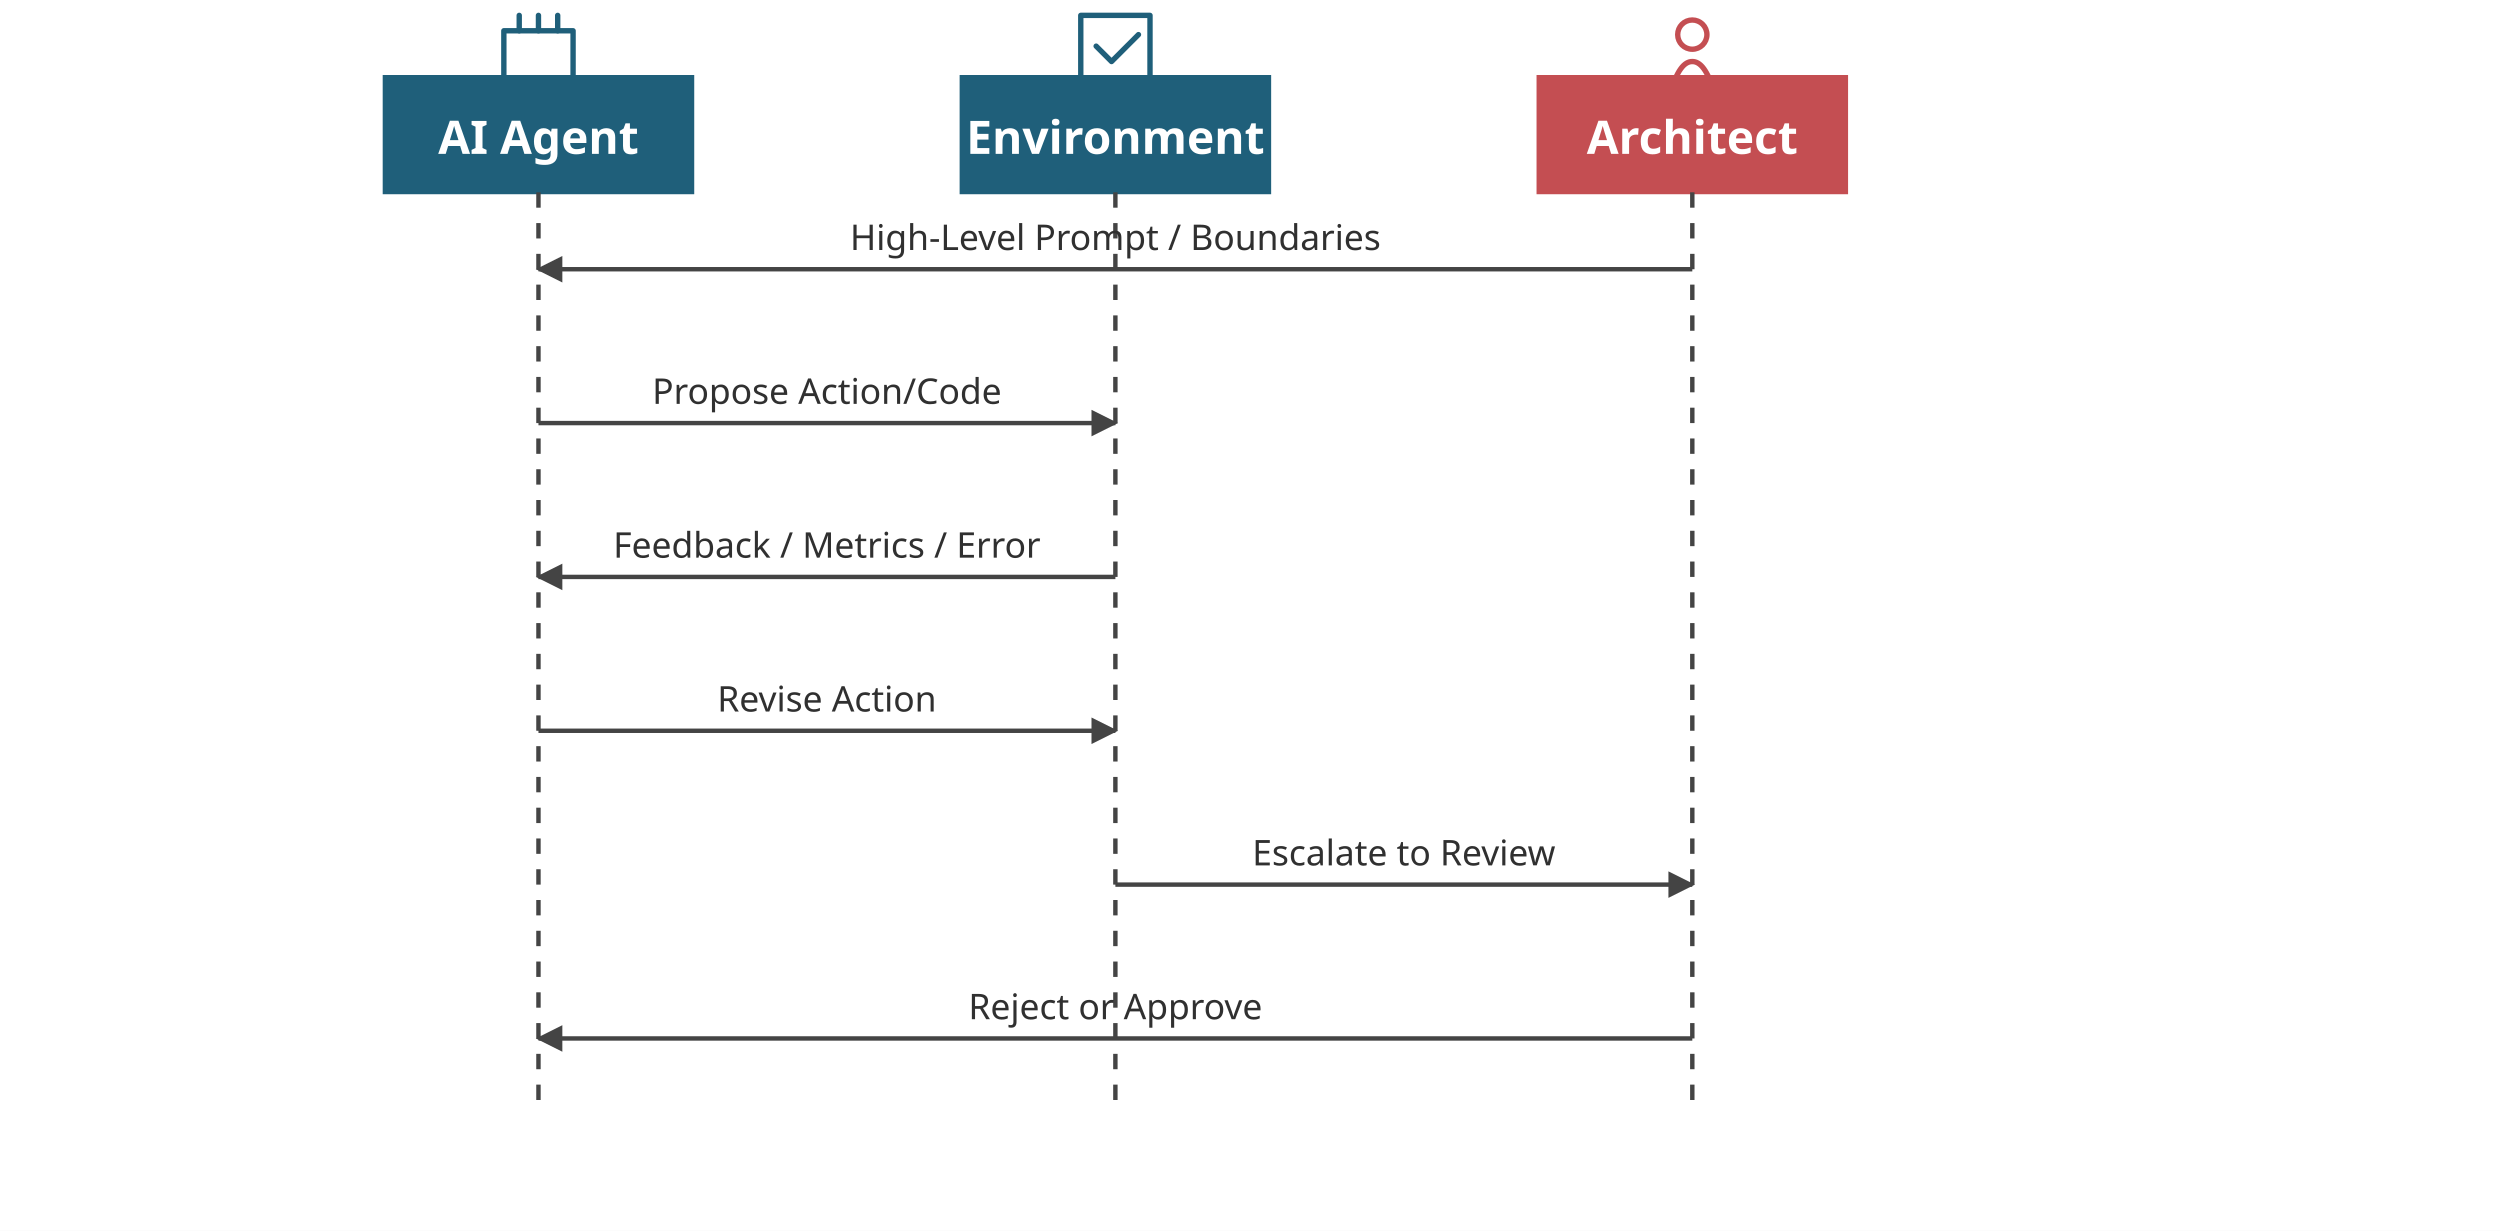
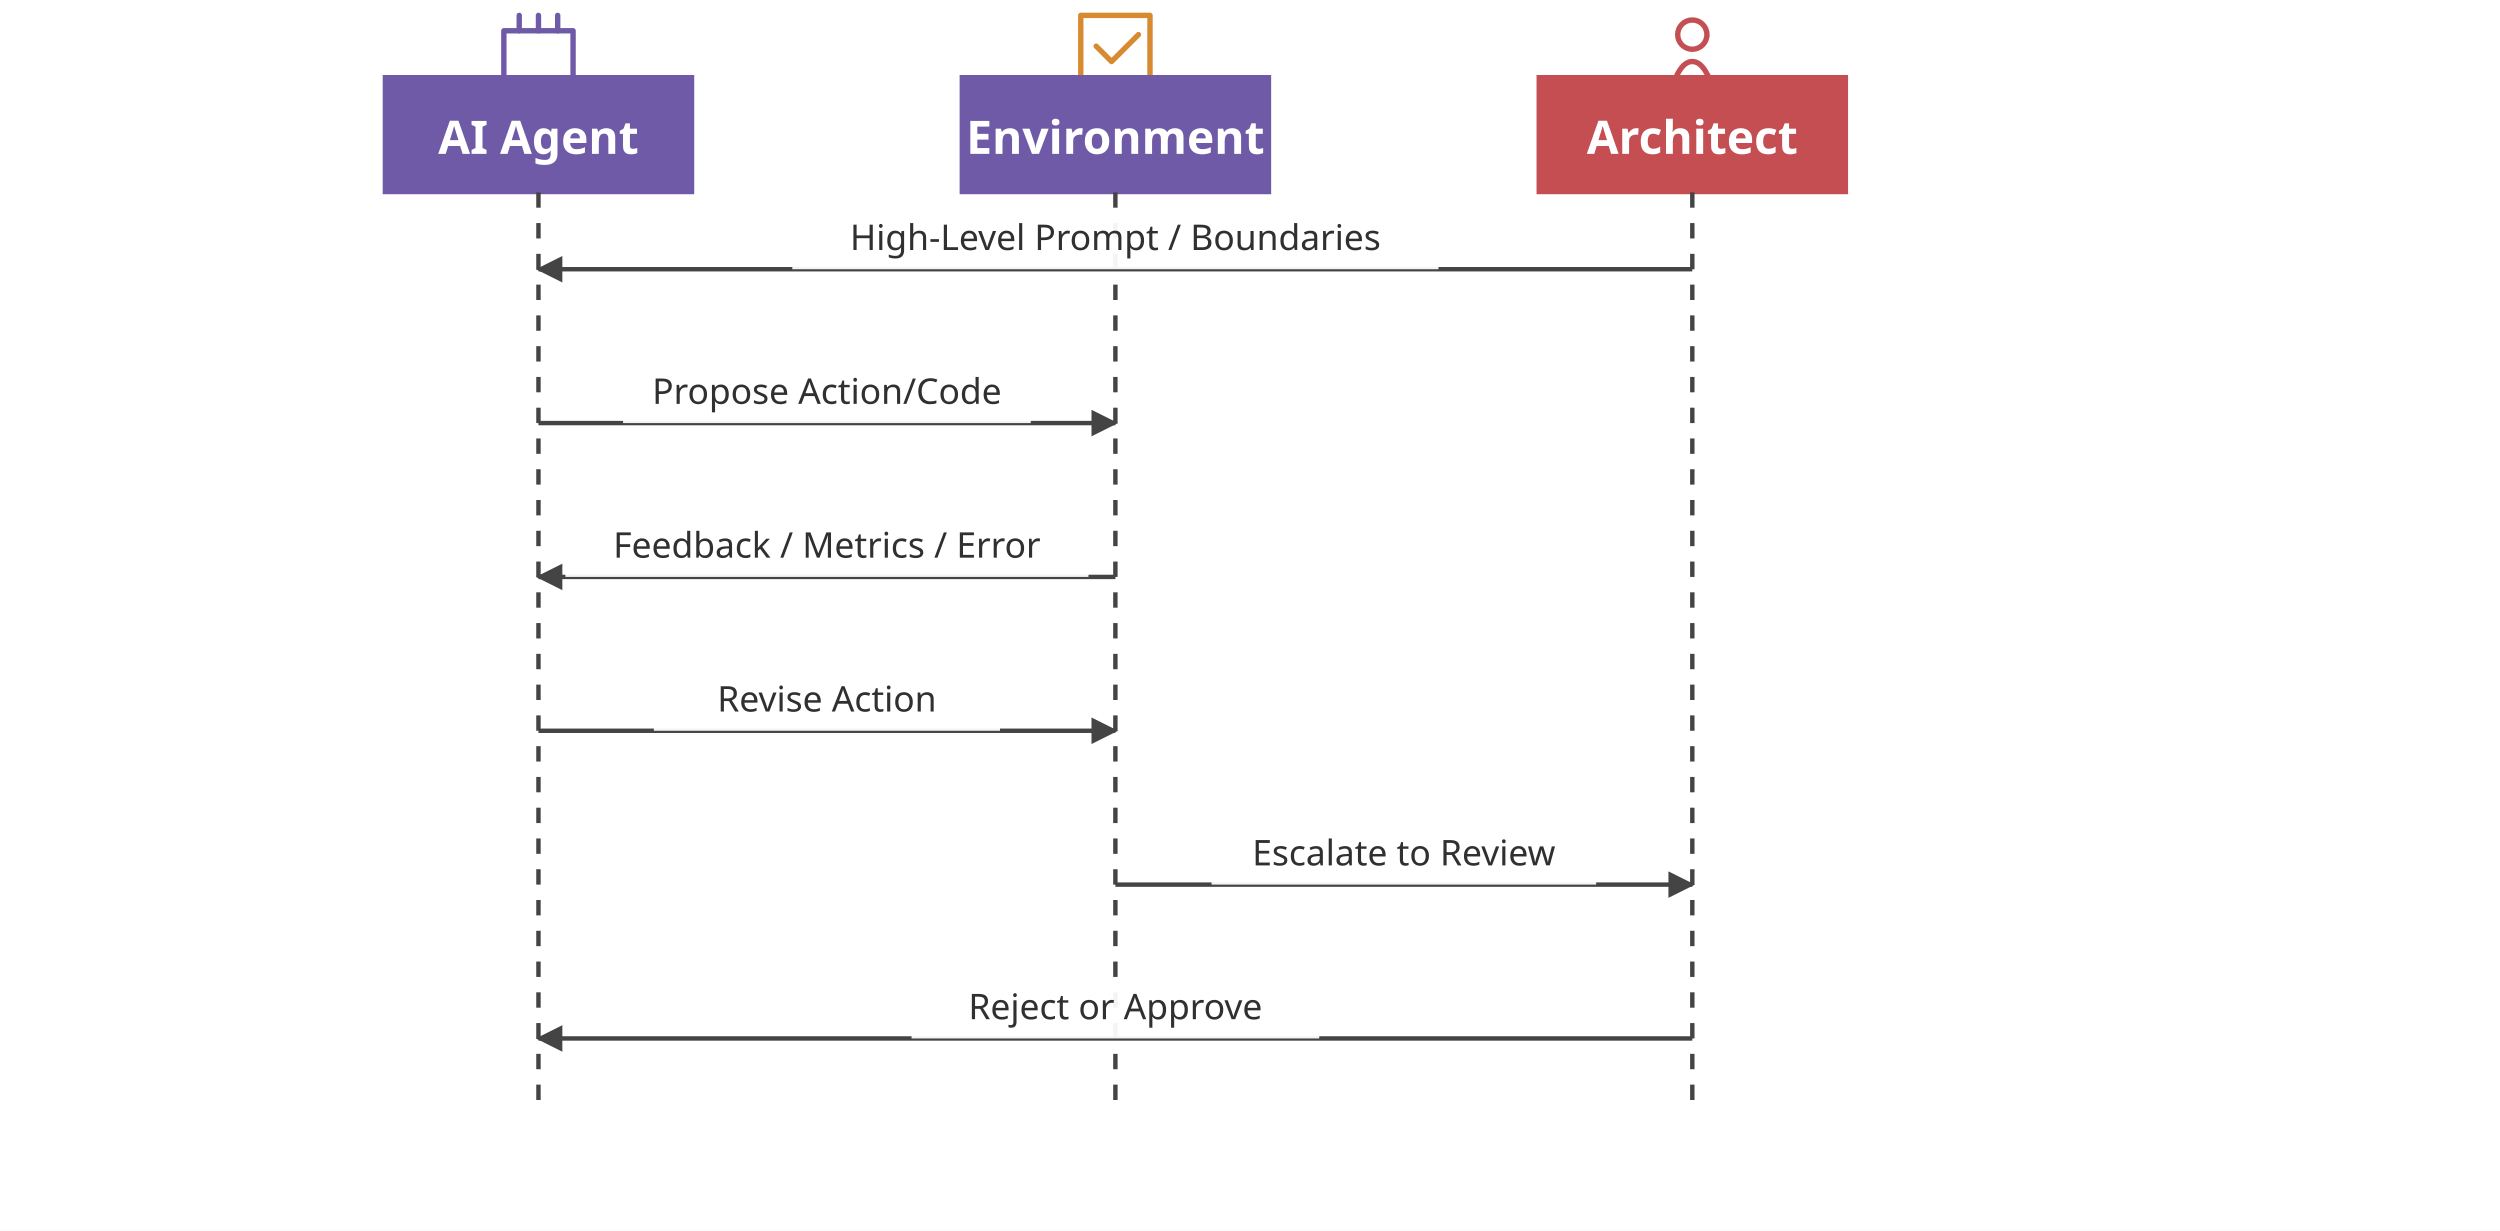
<svg xmlns="http://www.w3.org/2000/svg" viewBox="50 30 650 320" role="img">
  <defs>
    <marker id="arrow" viewBox="0 0 10 10" refX="9" refY="5" markerWidth="6" markerHeight="6" orient="auto-start-reverse">
      <path d="M 0 0 L 10 5 L 0 10 z" fill="#444444" />
    </marker>
    <style>
      .font { font-family: sans-serif; }
      .title { font-size: 16px; font-weight: 700; fill: #202020; }
      .label { font-size: 14.4px; font-weight: 700; fill: #202020; }
      .label-white { font-size: 14.4px; font-weight: 700; fill: #FFFFFF; }
      .small { font-size: 9.2px; fill: #303030; }
      .center { font-size: 12.0px; font-weight: 700; fill: #202020; }
      .center-white { font-size: 12.0px; font-weight: 700; fill: #FFFFFF; }
      .note { font-size: 10.4px; font-weight: 700; fill: #1F5F7A; }
      .muted { font-size: 8.8px; fill: #555555; }
+       .label-bg { fill: #FFFFFF; opacity: 0.94; }
      .line { stroke: #444444; stroke-width: 1.15; fill: none; }
      .line-dashed { stroke: #444444; stroke-width: 1.15; fill: none; stroke-dasharray: 4,4; }
      .thin { stroke: #6F7E86; stroke-width: 1.05; fill: none; }
      .arrow-end { marker-end: url(#arrow); }
      .glyph { fill: none; stroke: currentColor; stroke-width: 1.4; stroke-linecap: round; stroke-linejoin: round; }
-       .glyph-agent { color: #1F5F7A; }
-       .glyph-env { color: #1F5F7A; }
+       .glyph-agent { color: #6F5AA8; }
+       .glyph-env { color: #D88A30; }
      .glyph-human { color: #C44E52; }
    </style>
  </defs>
  <rect x="50" y="30" width="650" height="320" fill="#FFFFFF" />
  <g class="font">
    <g class="glyph glyph-agent" transform="translate(181 34)">
      <rect x="0" y="4" width="18" height="14" />
      <path d="M 4 0 L 4 4" />
      <path d="M 9 0 L 9 4" />
      <path d="M 14 0 L 14 4" />
      <path d="M 4 18 L 4 22" />
      <path d="M 9 18 L 9 22" />
      <path d="M 14 18 L 14 22" />
    </g>
-     <rect x="150" y="50" width="80" height="30" fill="#1F5F7A" stroke="#1F5F7A" />
+     <rect x="150" y="50" width="80" height="30" fill="#6F5AA8" stroke="#6F5AA8" />
    <text class="center-white" x="190" y="70" text-anchor="middle">AI Agent</text>
    <g class="glyph glyph-env" transform="translate(331 34)">
      <rect x="0" y="0" width="18" height="22" />
      <path d="M 4 8 L 8 12 L 15 5" />
      <path d="M 4 17 L 14 17" />
    </g>
-     <rect x="300" y="50" width="80" height="30" fill="#1F5F7A" stroke="#1F5F7A" />
+     <rect x="300" y="50" width="80" height="30" fill="#6F5AA8" stroke="#6F5AA8" />
    <text class="center-white" x="340" y="70" text-anchor="middle">Environment</text>
    <g class="glyph glyph-human" transform="translate(482 34)">
      <circle cx="8" cy="5" r="3.8" />
      <path d="M 2 21 C 4 14, 6 12, 8 12 C 10 12, 12 14, 14 21" />
    </g>
    <rect x="450" y="50" width="80" height="30" fill="#C44E52" stroke="#C44E52" />
    <text class="center-white" x="490" y="70" text-anchor="middle">Architect</text>
    <path class="line-dashed" d="M 190 80 L 190 320" />
    <path class="line-dashed" d="M 340 80 L 340 320" />
    <path class="line-dashed" d="M 490 80 L 490 320" />
    <path class="line arrow-end" d="M 490 100 L 190 100" />
+     <path class="label-bg" d="M 256 86 H 424 V 100 H 256 Z" />
    <text class="small" x="340" y="95" text-anchor="middle">High-Level Prompt / Boundaries</text>
    <path class="line arrow-end" d="M 190 140 L 340 140" />
+     <path class="label-bg" d="M 212 126 H 318 V 140 H 212 Z" />
    <text class="small" x="265" y="135" text-anchor="middle">Propose Action/Code</text>
    <path class="line arrow-end" d="M 340 180 L 190 180" />
+     <path class="label-bg" d="M 197 166 H 333 V 180 H 197 Z" />
    <text class="small" x="265" y="175" text-anchor="middle">Feedback / Metrics / Error</text>
    <path class="line arrow-end" d="M 190 220 L 340 220" />
+     <path class="label-bg" d="M 220 206 H 310 V 220 H 220 Z" />
    <text class="small" x="265" y="215" text-anchor="middle">Revise Action</text>
    <path class="line arrow-end" d="M 340 260 L 490 260" />
+     <path class="label-bg" d="M 365 246 H 465 V 260 H 365 Z" />
    <text class="small" x="415" y="255" text-anchor="middle">Escalate to Review</text>
    <path class="line arrow-end" d="M 490 300 L 190 300" />
+     <path class="label-bg" d="M 287 286 H 393 V 300 H 287 Z" />
    <text class="small" x="340" y="295" text-anchor="middle">Reject or Approve</text>
  </g>
</svg>
